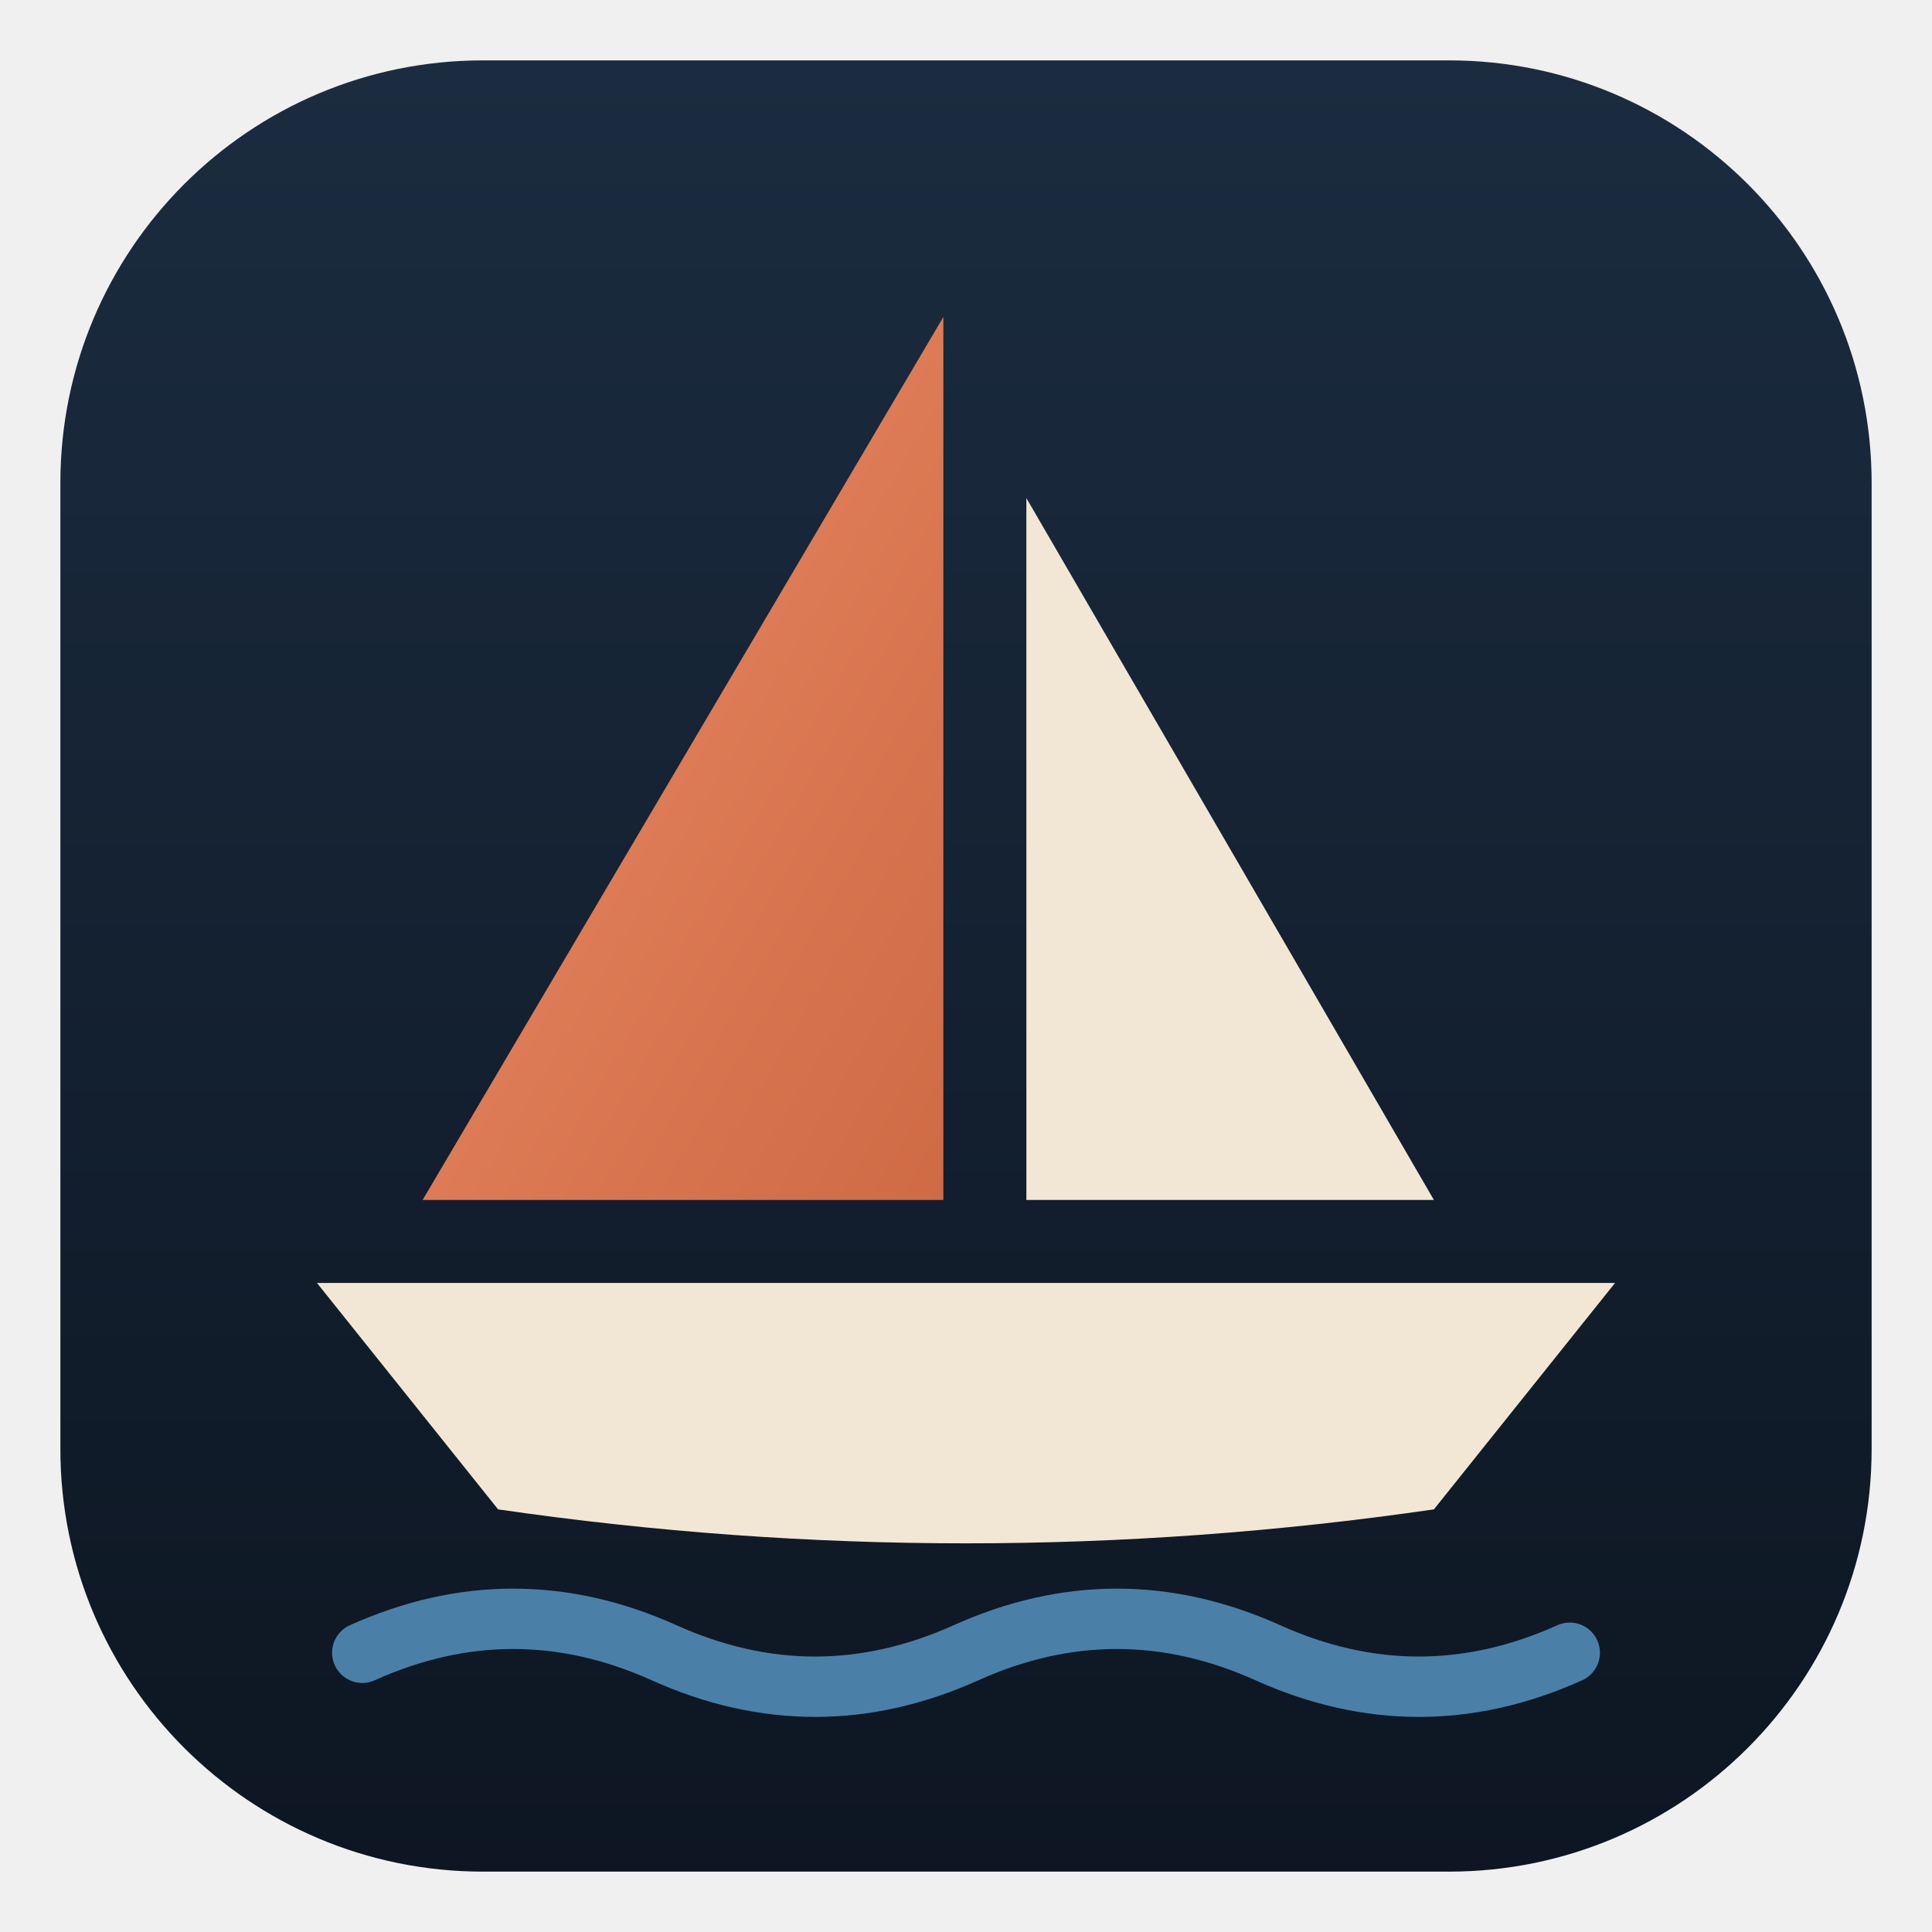
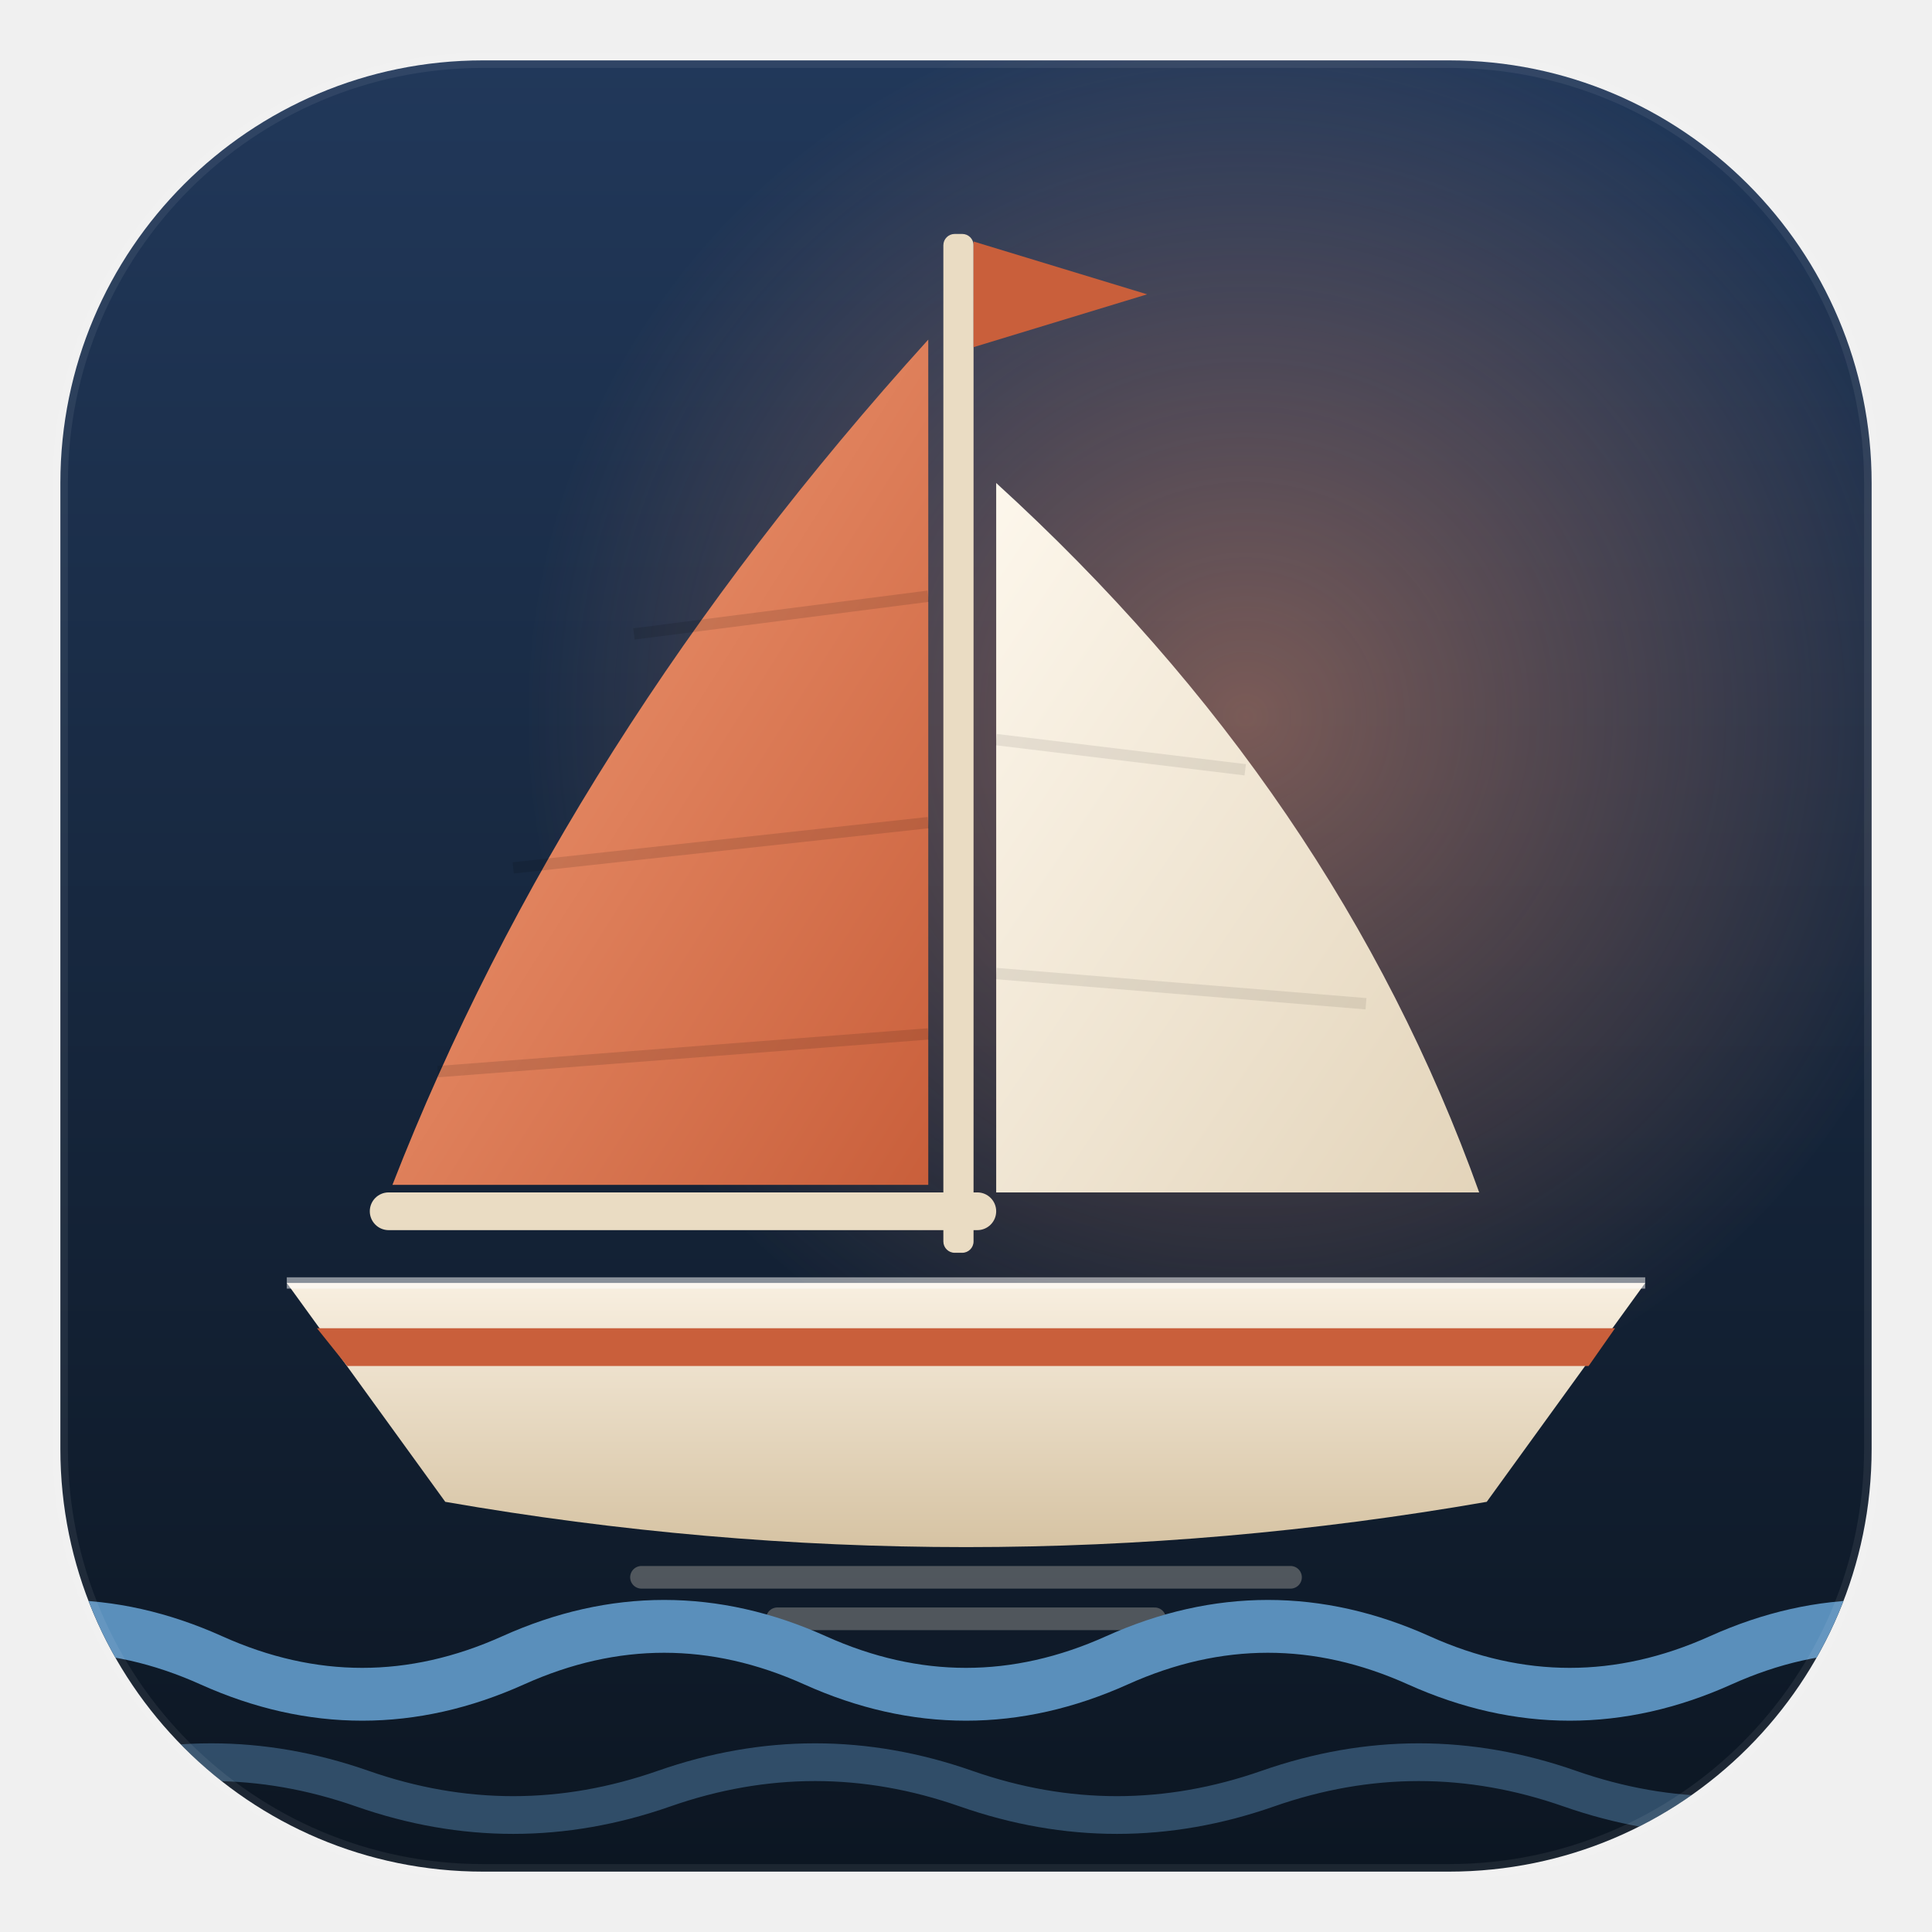
<svg xmlns="http://www.w3.org/2000/svg" width="512" height="512" viewBox="0 0 512 512">
  <defs>
-     <linearGradient id="bg" x1="0" y1="0" x2="0" y2="1">
-       <stop offset="0" stop-color="#1b2c40" />
-       <stop offset="1" stop-color="#0d1622" />
+     <linearGradient id="sky" x1="0" y1="0" x2="0" y2="1">
+       <stop offset="0" stop-color="#21385a" />
+       <stop offset="1" stop-color="#0c1622" />
    </linearGradient>
    <linearGradient id="sail" x1="0" y1="0" x2="1" y2="1">
-       <stop offset="0" stop-color="#ea8c66" />
-       <stop offset="1" stop-color="#cf6a45" />
+       <stop offset="0" stop-color="#f4a07a" />
+       <stop offset="1" stop-color="#c95f3b" />
    </linearGradient>
+     <linearGradient id="jib" x1="0" y1="0" x2="1" y2="1">
+       <stop offset="0" stop-color="#fdf7ec" />
+       <stop offset="1" stop-color="#e3d4ba" />
+     </linearGradient>
+     <linearGradient id="hull" x1="0" y1="0" x2="0" y2="1">
+       <stop offset="0" stop-color="#f8efe0" />
+       <stop offset="1" stop-color="#d6c3a3" />
+     </linearGradient>
+     <radialGradient id="glow" cx="0.5" cy="0.5" r="0.5">
+       <stop offset="0" stop-color="#f0946c" stop-opacity=".45" />
+       <stop offset="1" stop-color="#f0946c" stop-opacity="0" />
+     </radialGradient>
+     <clipPath id="tile">
+       <path d="M128 16 H384 A112 112 0 0 1 496 128 V384 A112 112 0 0 1 384 496 H128 A112 112 0 0 1 16 384 V128 A112 112 0 0 1 128 16 Z" />
+     </clipPath>
  </defs>
-   <rect x="16" y="16" width="480" height="480" rx="112" fill="url(#bg)" />
-   <path d="M250 84 L250 318 L112 318 Z" fill="url(#sail)" />
-   <path d="M272 132 L272 318 L380 318 Z" fill="#f2e7d5" />
-   <path d="M84 340 H428 L380 400 Q256 418 132 400 Z" fill="#f2e7d5" />
-   <path d="M96 438 q40 -18 80 0 t80 0 t80 0 t80 0" fill="none" stroke="#4a7fa8" stroke-width="16" stroke-linecap="round" />
+   <path d="M128 16 H384 A112 112 0 0 1 496 128 V384 A112 112 0 0 1 384 496 H128 A112 112 0 0 1 16 384 V128 A112 112 0 0 1 128 16 Z" fill="url(#sky)" />
+   <g clip-path="url(#tile)">
+     <circle cx="330" cy="190" r="190" fill="url(#glow)" />
+     <path d="M170 418 H342 M206 429 H306" stroke="#f8efe0" stroke-opacity=".28" stroke-width="6" stroke-linecap="round" />
+     <path d="M-24 440 q40 -18 80 0 t80 0 t80 0 t80 0 t80 0 t80 0 t80 0" fill="none" stroke="#5a8fbb" stroke-width="14" stroke-linecap="round" />
+     <path d="M-24 474 q40 -14 80 0 t80 0 t80 0 t80 0 t80 0 t80 0 t80 0" fill="none" stroke="#5a8fbb" stroke-width="10" stroke-linecap="round" opacity=".45" transform="translate(40 0)" />
+   </g>
+   <rect x="250" y="62" width="8" height="270" rx="3" fill="#eadcc3" />
+   <path d="M258 64 L304 78 L258 92 Z" fill="#c95f3b" />
+   <path d="M246 90 Q150 196 104 314 L246 314 Z" fill="url(#sail)" />
+   <path d="M246 158 L168 168 M246 218 L136 230 M246 274 L116 284" stroke="#000" stroke-opacity=".12" stroke-width="3" />
+   <rect x="98" y="316" width="166" height="10" rx="5" fill="#eadcc3" />
+   <path d="M264 128 Q354 210 392 316 L264 316 Z" fill="url(#jib)" />
+   <path d="M264 196 L330 204 M264 258 L362 266" stroke="#000" stroke-opacity=".08" stroke-width="3" />
+   <path d="M76 340 H436 L394 398 Q256 422 118 398 Z" fill="url(#hull)" />
+   <path d="M84 352 H428 L421 362 H92 Z" fill="#c95f3b" />
+   <path d="M76 340 H436" stroke="#fff" stroke-opacity=".5" stroke-width="3" />
+   <path d="M128 16 H384 A112 112 0 0 1 496 128 V384 A112 112 0 0 1 384 496 H128 A112 112 0 0 1 16 384 V128 A112 112 0 0 1 128 16 Z" fill="none" stroke="#fff" stroke-opacity=".07" stroke-width="4" />
</svg>
